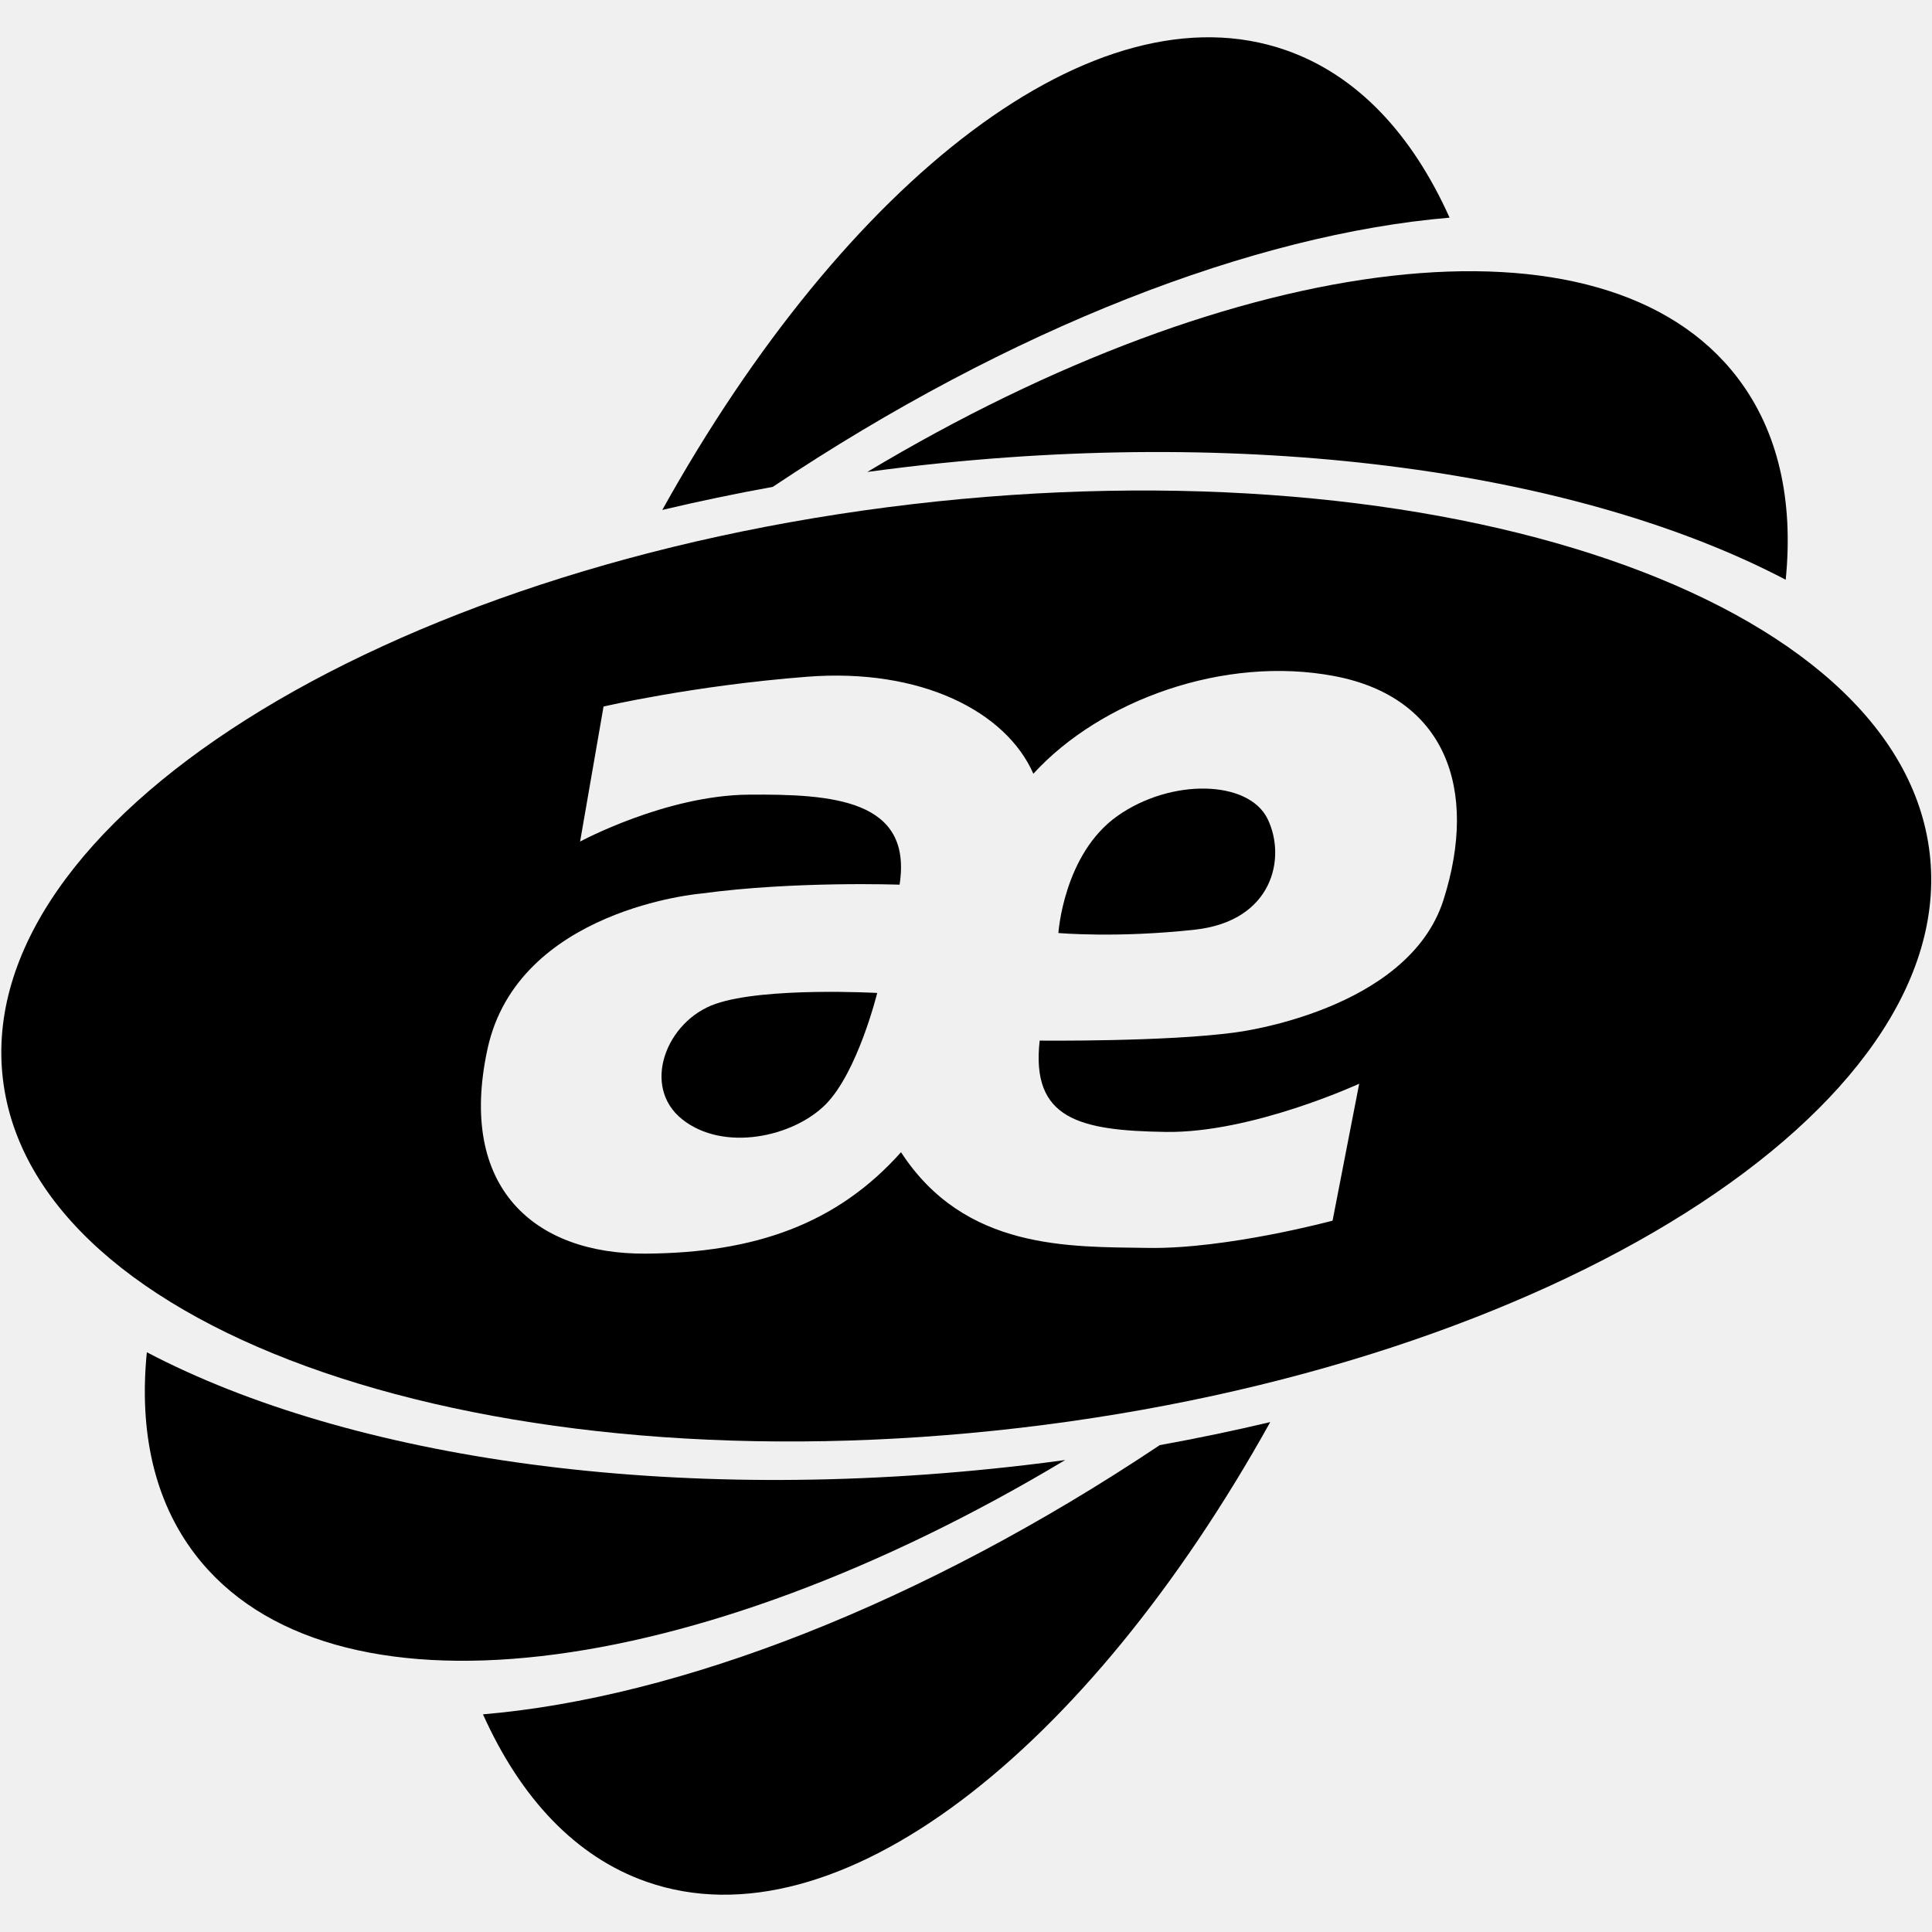
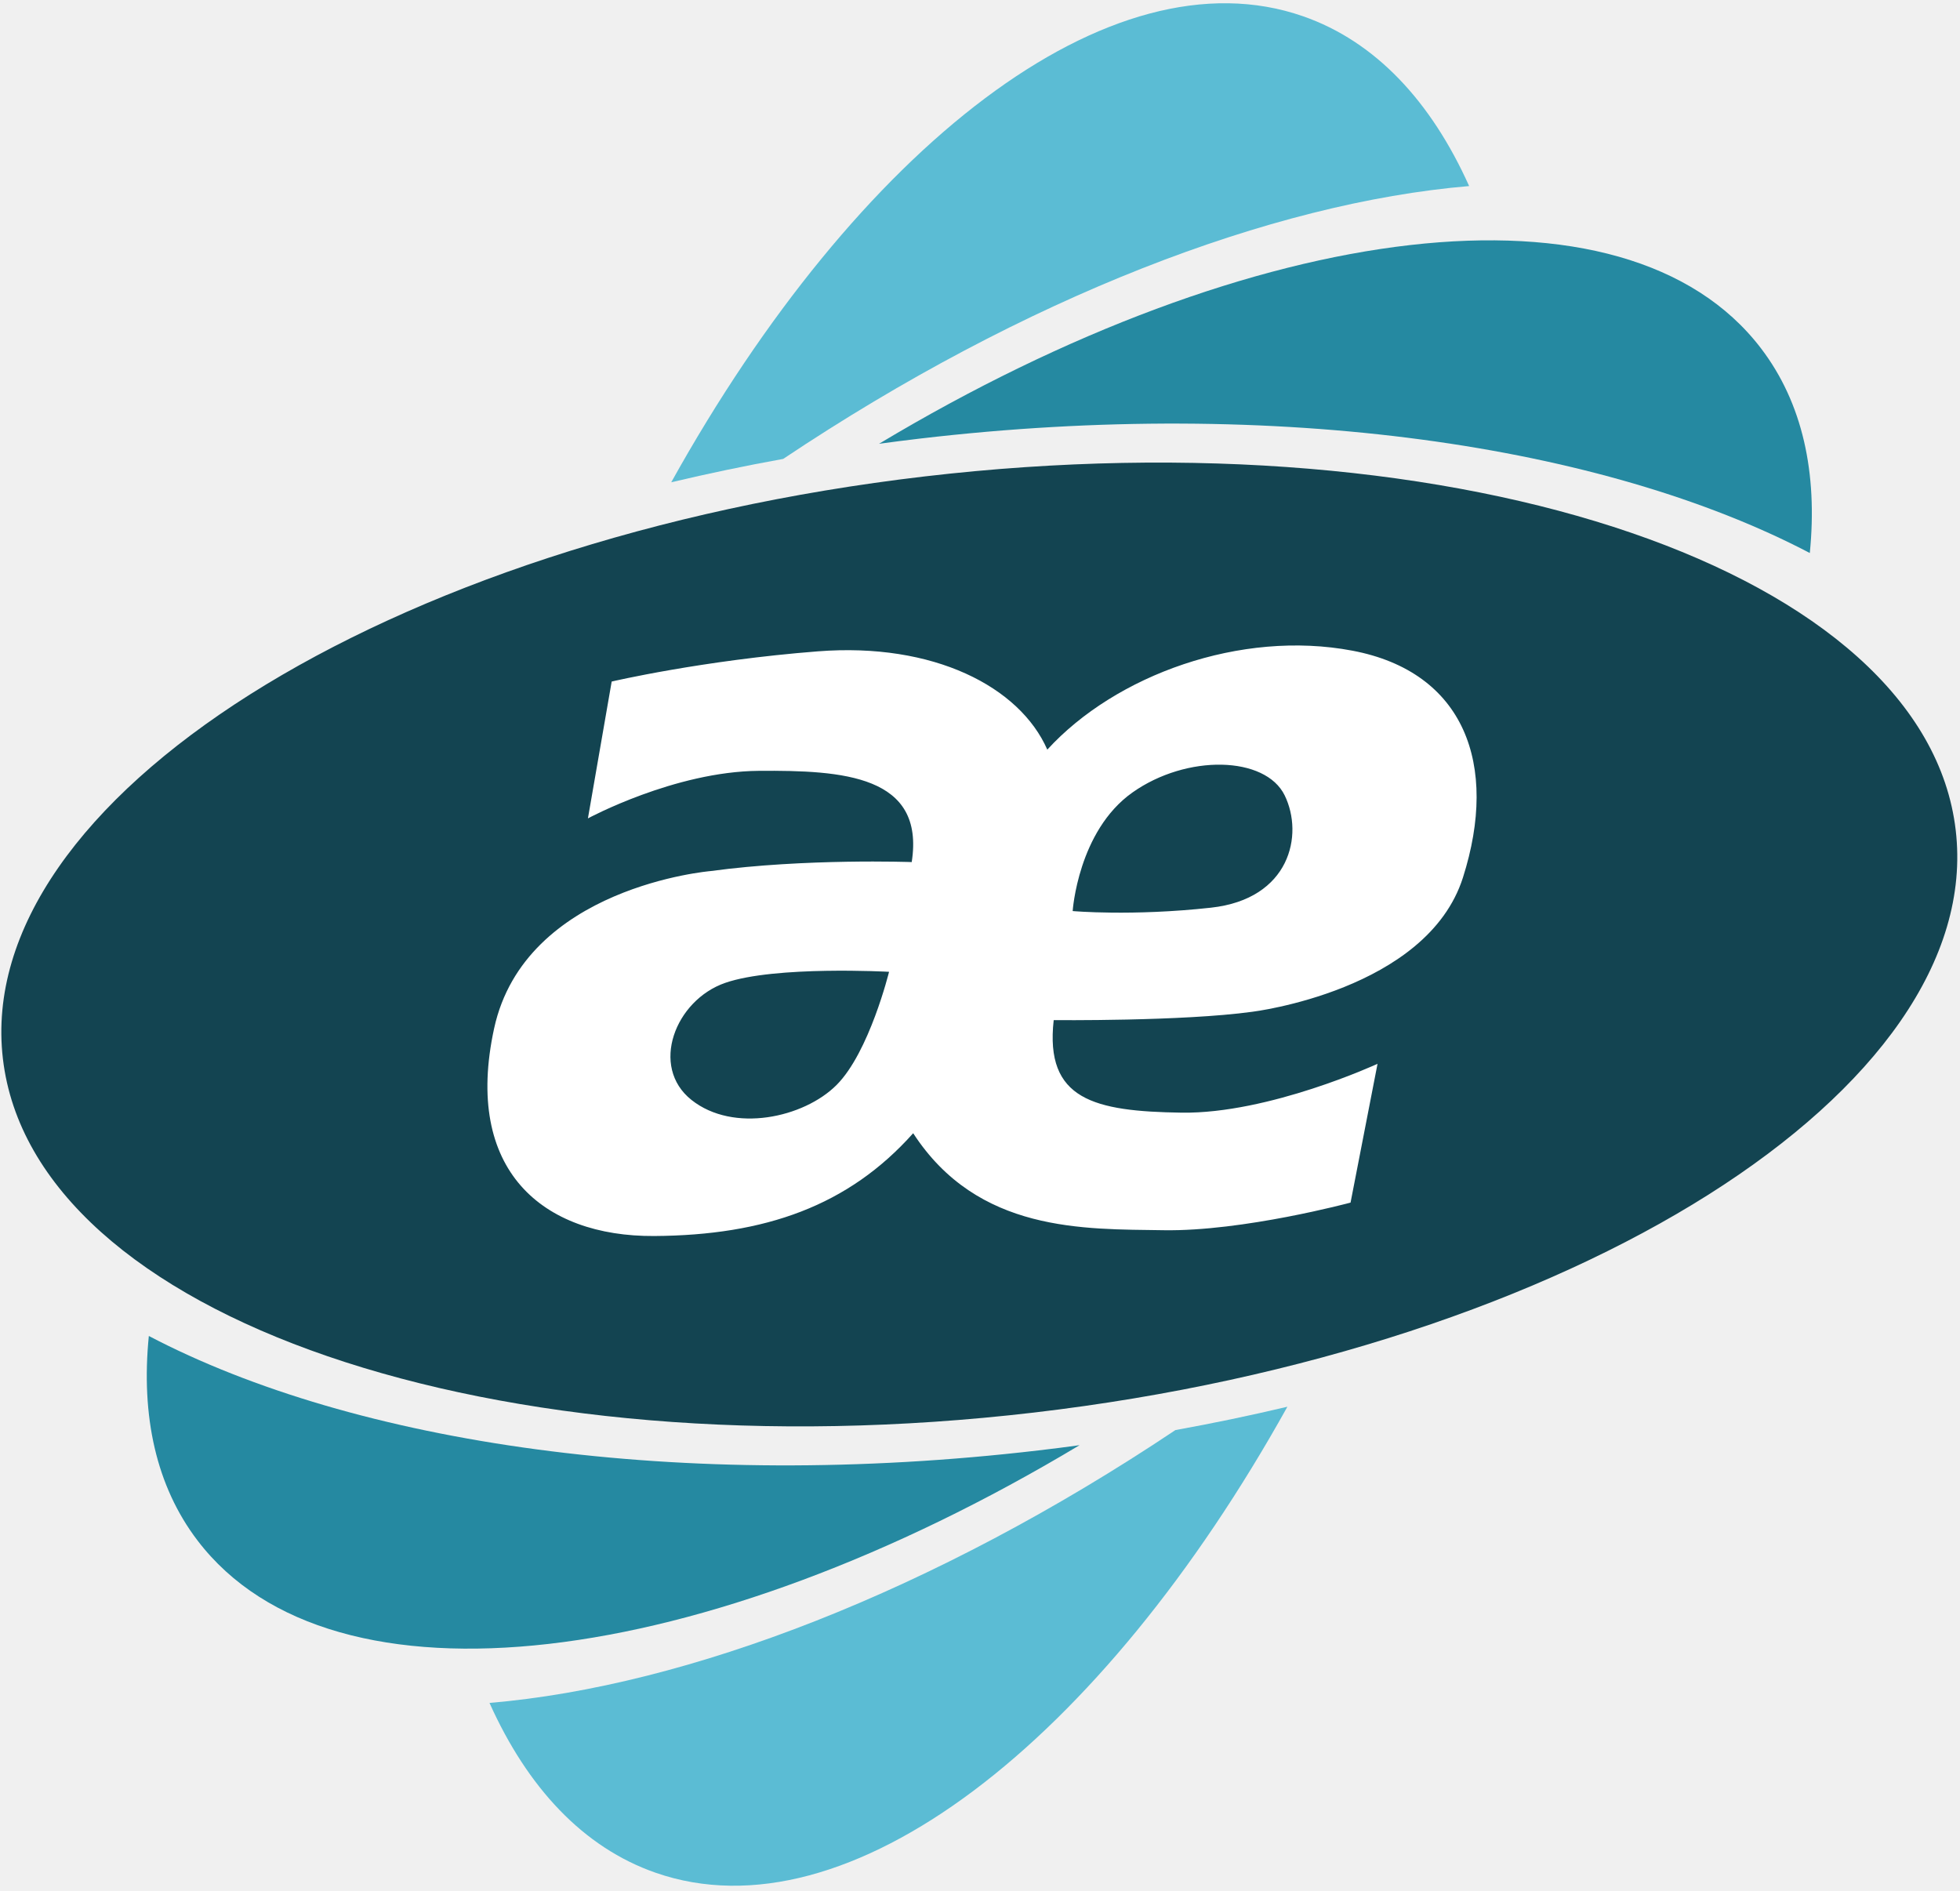
- <svg xmlns="http://www.w3.org/2000/svg" width="226.777" height="226.777" viewBox="0 0 226.777 226.777">
-   <path d="M170.15 25.549c-4.412-9.821-10.858-16.744-19.228-19.664C128.626-1.891 99.34 21.023 77.74 59.856a245.669 245.669 0 0 1 12.967-2.707c27.974-18.694 56.502-29.656 79.443-31.6zM56.692 201.228c4.411 9.82 10.86 16.742 19.229 19.663 22.295 7.777 51.58-15.14 73.18-53.968a246.134 246.134 0 0 1-12.969 2.704c-27.974 18.695-56.5 29.655-79.44 31.601z" />
-   <path d="M106.562 54.793c41.412-4.847 79.165.742 103.043 13.256.924-9.254-.836-17.388-5.645-23.696-15.684-20.568-58.672-15.034-102.154 11.045a264.85 264.85 0 0 1 4.756-.605zm13.717 117.188c-41.411 4.85-79.164-.739-103.042-13.253-.923 9.256.835 17.389 5.645 23.694 15.684 20.57 58.671 15.034 102.151-11.046-1.576.218-3.158.422-4.754.605zm-36.286-54.149c-5.805 2.009-8.762 9.71-3.906 13.561 4.855 3.854 13.003 2.065 16.797-1.729 3.795-3.794 6.083-13.112 6.083-13.112s-13.169-.73-18.974 1.28zm47.158-22.045c-6.306 4.465-6.918 13.729-6.918 13.729s6.861.616 16.015-.391c9.153-1.004 10.772-8.426 8.54-13.004-2.234-4.573-11.328-4.798-17.637-.334z" />
-   <path d="M226.504 100.153C223 70.215 169.532 51.871 107.076 59.18 44.621 66.491-3.168 96.689.337 126.626c3.505 29.937 56.976 48.28 119.429 40.969 62.454-7.31 110.244-37.506 106.738-67.442zm-57.069 5.476c-4.165 13.096-24.404 15.552-24.404 15.552-8.112 1.117-22.995.966-22.995.966-1.04 9.228 4.688 10.567 14.811 10.718 10.119.146 22.694-5.658 22.694-5.658l-3.125 16.074s-12.427 3.348-21.656 3.199c-9.226-.146-21.503.3-28.999-11.234-7.495 8.407-17.134 11.829-30.007 11.905-12.874.074-22.101-7.591-18.529-24.035 3.571-16.446 25.077-18.232 25.077-18.232 10.938-1.488 23.29-1.041 23.29-1.041 1.564-10.046-7.961-10.642-17.709-10.567-9.748.075-19.792 5.508-19.792 5.508l2.752-15.85s10.491-2.456 23.887-3.498c13.394-1.042 23.364 4.093 26.565 11.385 7.888-8.633 22.396-13.917 35.345-11.46 12.946 2.456 16.965 13.172 12.795 26.268z" />
+ <svg xmlns="http://www.w3.org/2000/svg" width="227px" height="219px" viewBox="0 0 227 219">
+   <ellipse fill="#FFFFFF" cx="113.5" cy="109.5" rx="103.5" ry="47.5" />
+   <path d="M170.15,21.549 C165.738,11.728 159.292,4.805 150.922,1.885 C128.626,-5.891 99.34,17.023 77.74,55.856 C82.037,54.837 86.361,53.935 90.707,53.149 C118.681,34.455 147.209,23.493 170.15,21.549 Z M56.692,197.228 C61.103,207.048 67.552,213.97 75.921,216.891 C98.216,224.668 127.501,201.751 149.101,162.923 C144.803,163.941 140.478,164.842 136.132,165.627 C108.158,184.322 79.632,195.282 56.692,197.228 Z" fill="#5BBCD4" fill-rule="nonzero" />
+   <path d="M106.562,50.793 C147.974,45.946 185.727,51.535 209.605,64.049 C210.529,54.795 208.769,46.661 203.96,40.353 C188.276,19.785 145.288,25.319 101.806,51.398 C103.389,51.182 104.975,50.98 106.562,50.793 Z M120.279,167.981 C78.868,172.831 41.115,167.242 17.237,154.728 C16.314,163.984 18.072,172.117 22.882,178.422 C38.566,198.992 81.553,193.456 125.033,167.376 C123.457,167.594 121.875,167.798 120.279,167.981 Z" fill="#2589A1" fill-rule="nonzero" />
+   <path d="M83.993,113.832 C78.188,115.841 75.231,123.542 80.087,127.393 C84.942,131.247 93.09,129.458 96.884,125.664 C100.679,121.87 102.967,112.552 102.967,112.552 C102.967,112.552 89.798,111.822 83.993,113.832 Z M131.151,91.787 C124.845,96.252 124.233,105.516 124.233,105.516 C124.233,105.516 131.094,106.132 140.248,105.125 C149.401,104.121 151.02,96.699 148.788,92.121 C146.554,87.548 137.46,87.323 131.151,91.787 Z M226.504,96.153 C223,66.215 169.532,47.871 107.076,55.18 C44.621,62.491 -3.168,92.689 0.337,122.626 C3.842,152.563 57.313,170.906 119.766,163.595 C182.22,156.285 230.01,126.089 226.504,96.153 Z M169.435,101.629 C165.27,114.725 145.031,117.181 145.031,117.181 C136.919,118.298 122.036,118.147 122.036,118.147 C120.996,127.375 126.724,128.714 136.847,128.865 C146.966,129.011 159.541,123.207 159.541,123.207 L156.416,139.281 C156.416,139.281 143.989,142.629 134.76,142.48 C125.534,142.334 113.257,142.78 105.761,131.246 C98.266,139.653 88.627,143.075 75.754,143.151 C62.88,143.225 53.653,135.56 57.225,119.116 C60.796,102.67 82.302,100.884 82.302,100.884 C93.24,99.396 105.592,99.843 105.592,99.843 C107.156,89.797 97.631,89.201 87.883,89.276 C78.135,89.351 68.091,94.784 68.091,94.784 L70.843,78.934 C70.843,78.934 81.334,76.478 94.73,75.436 C108.124,74.394 118.094,79.529 121.295,86.821 C129.183,78.188 143.691,72.904 156.64,75.361 C169.586,77.817 173.605,88.533 169.435,101.629 Z" fill="#134451" fill-rule="nonzero" />
</svg>
